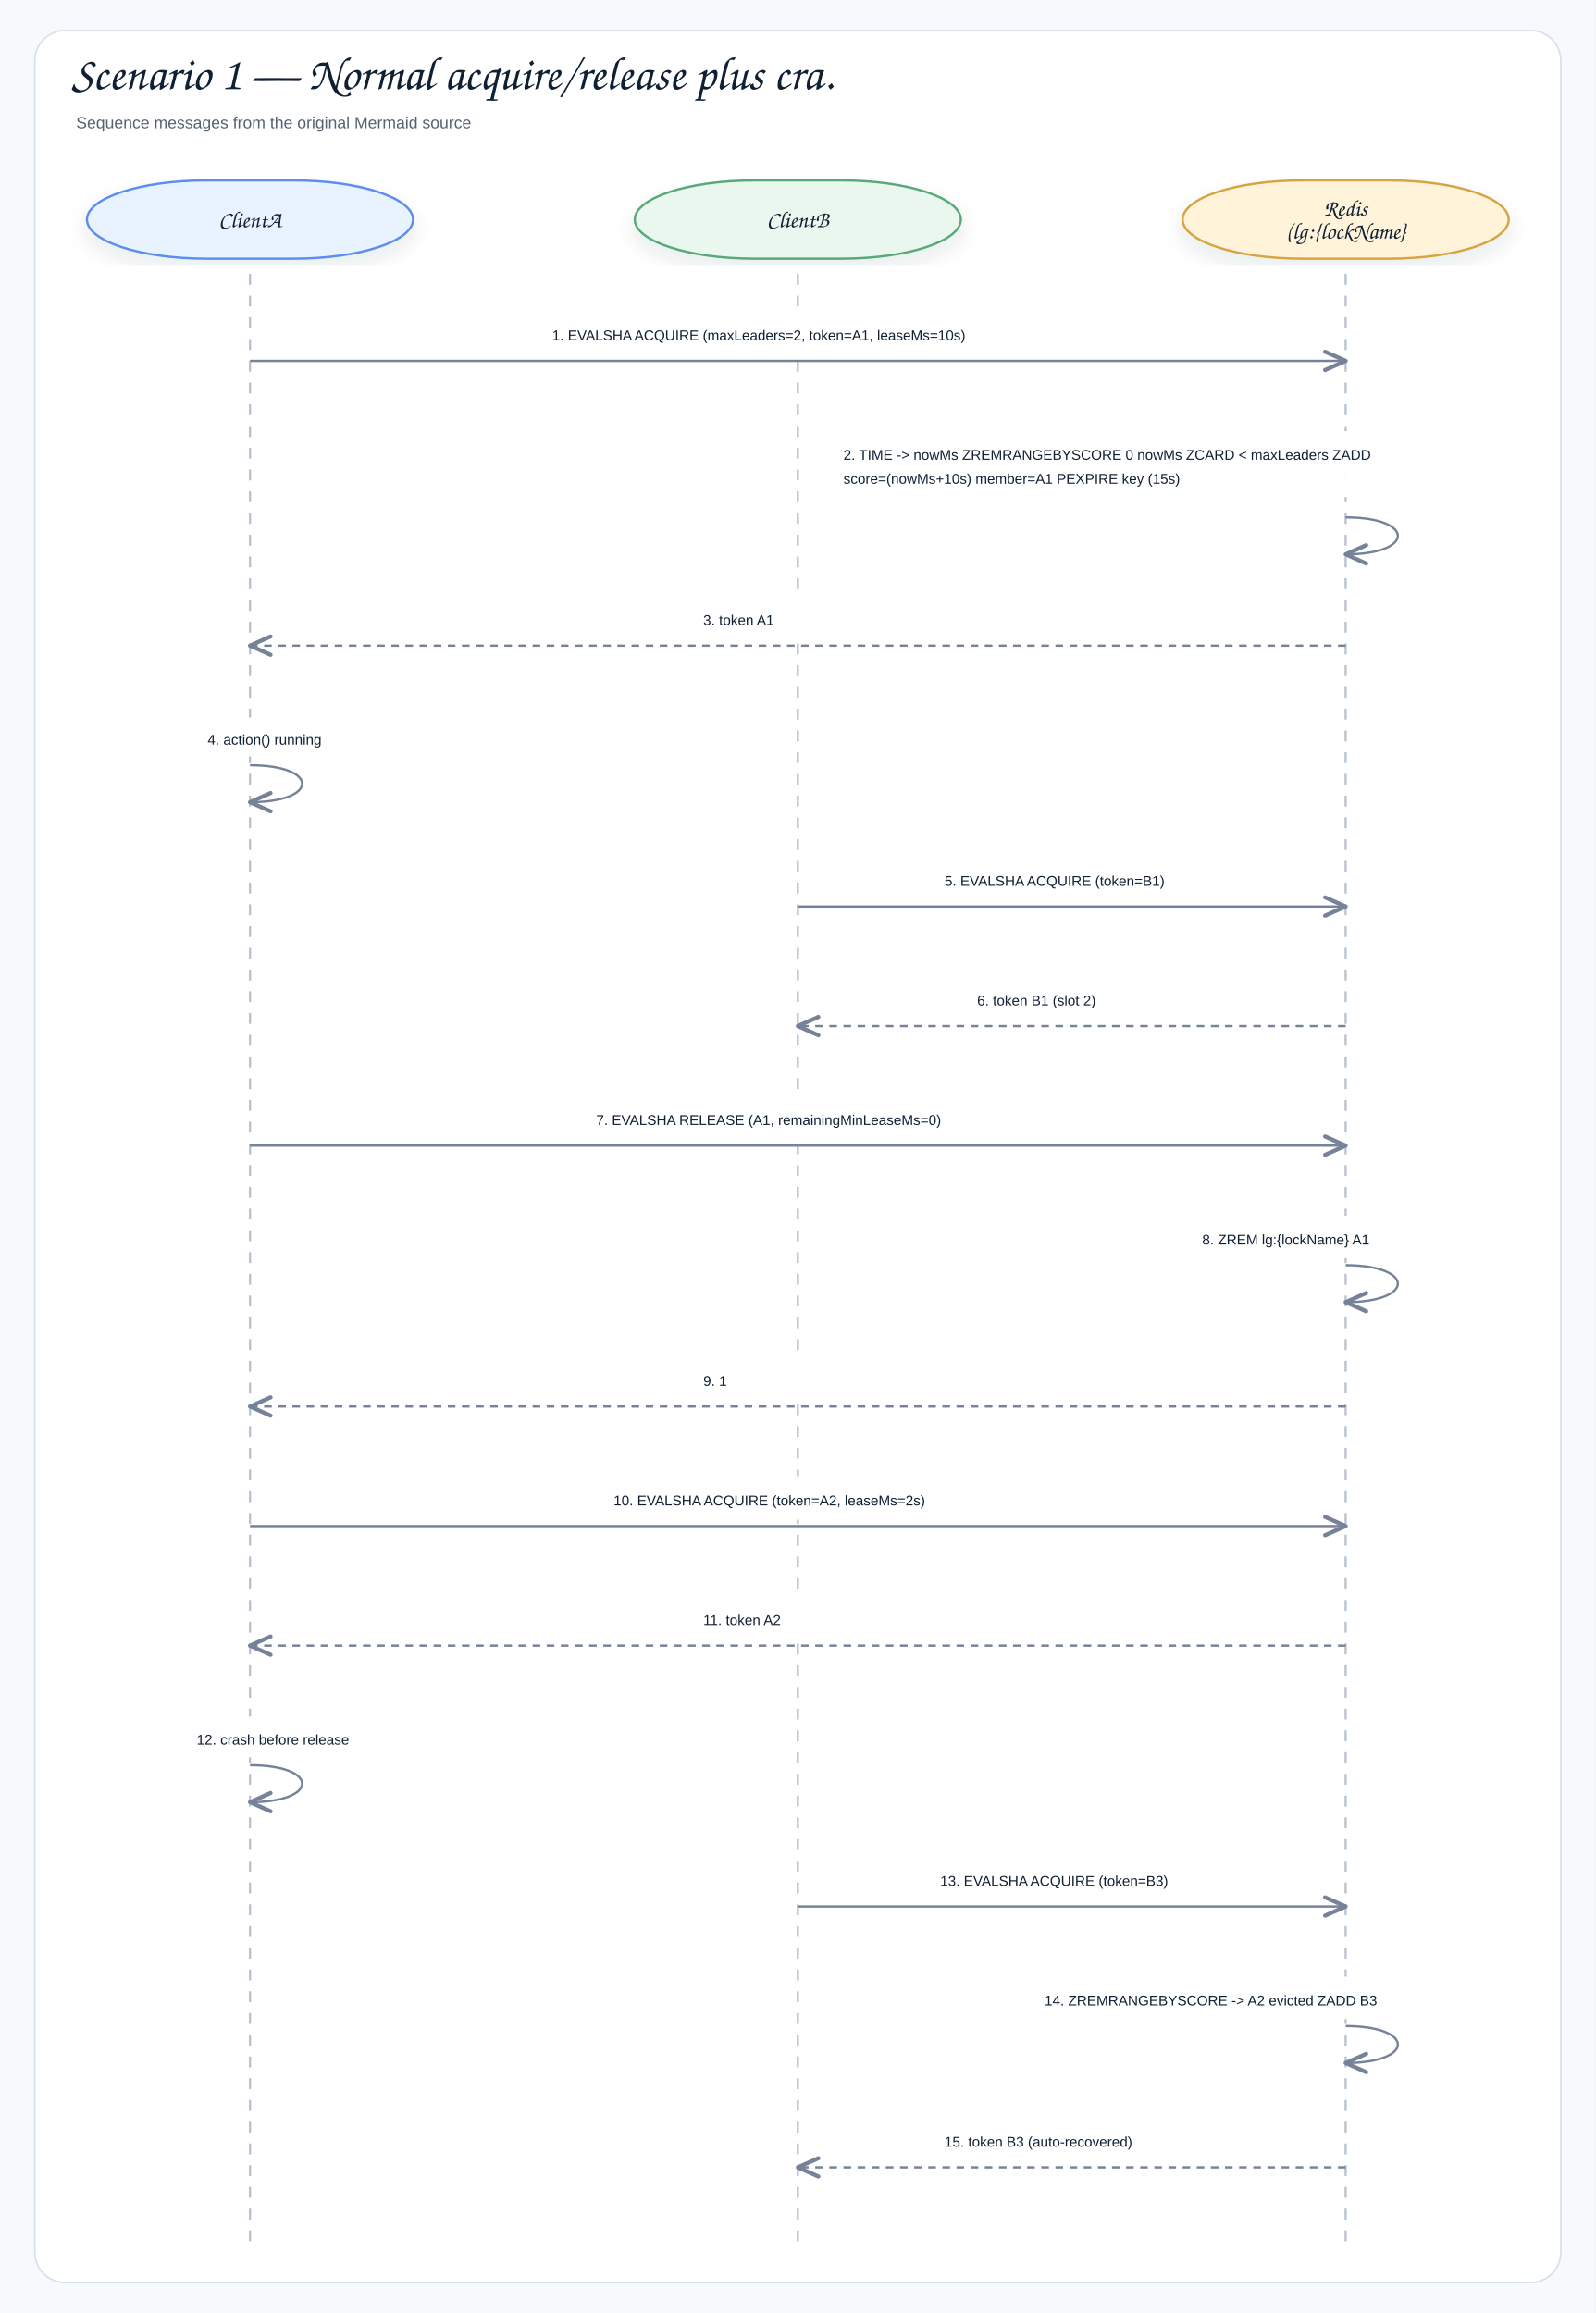
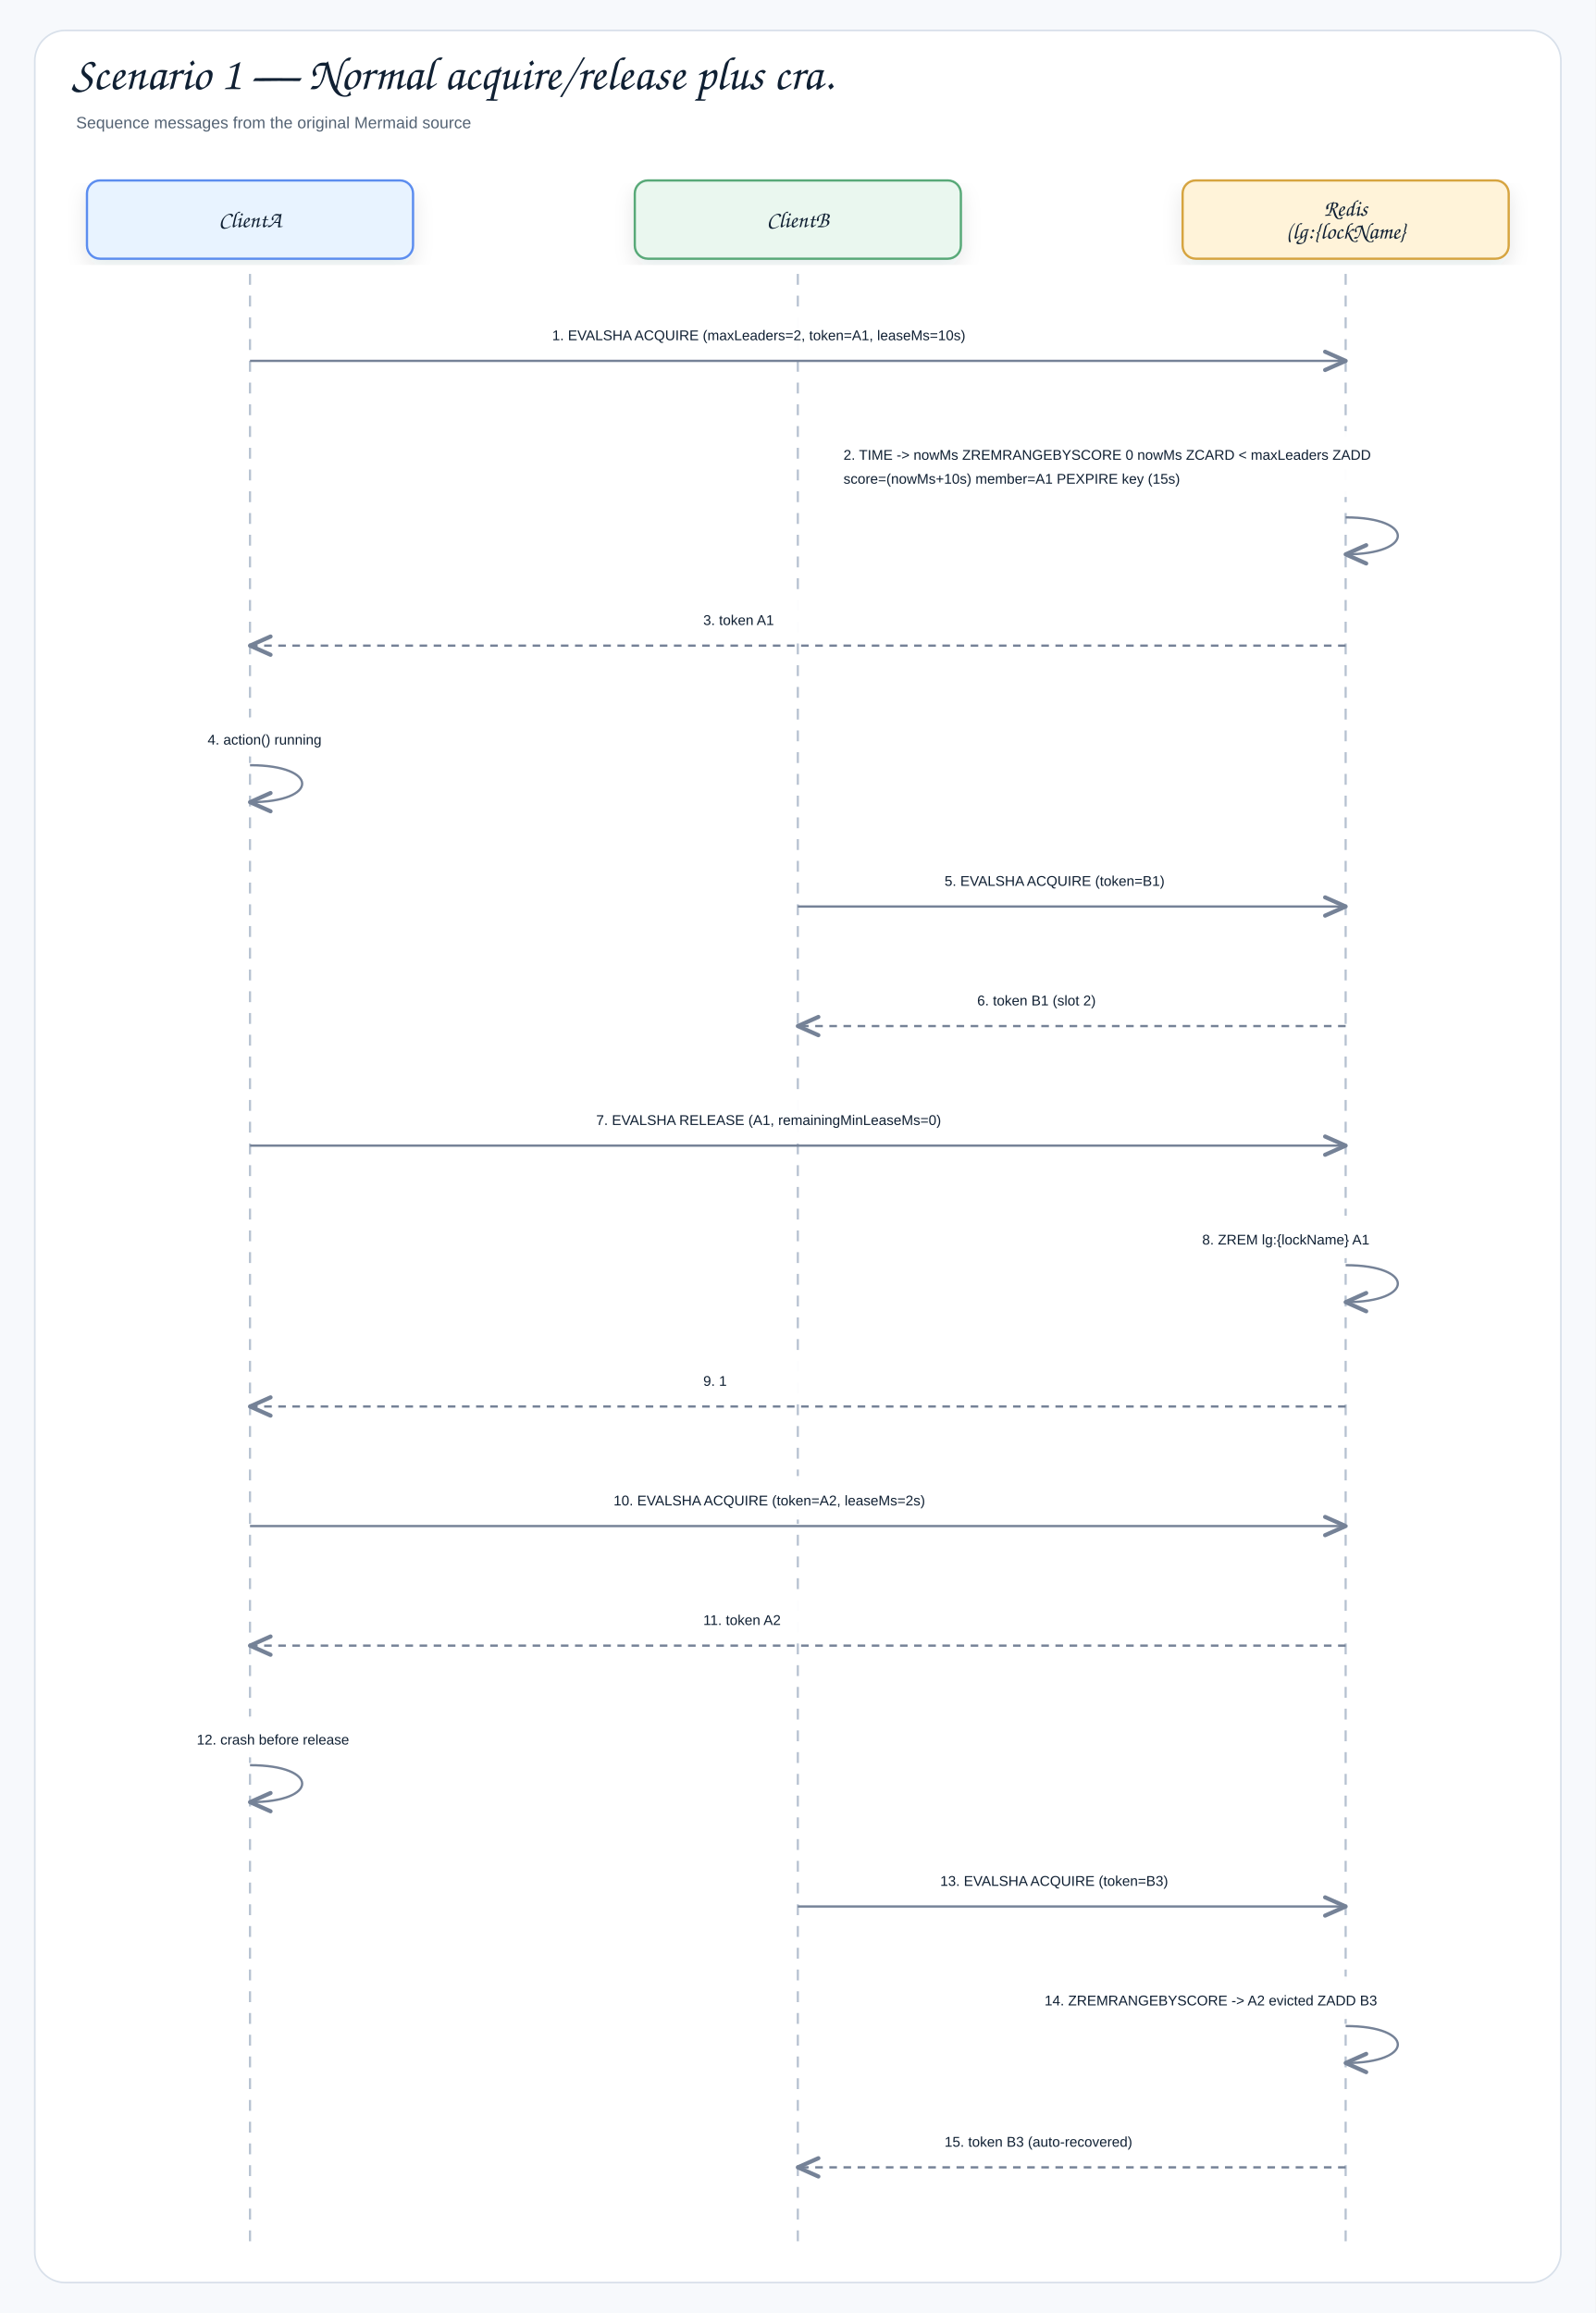
<svg xmlns="http://www.w3.org/2000/svg" width="1468" height="2128" viewBox="0 0 1468 2128" role="img" aria-label="Scenario 1 — Normal acquire/release plus crash recovery">
  <defs>
    <filter id="shadow" x="-8%" y="-8%" width="116%" height="116%">
      <feDropShadow dx="0" dy="8" stdDeviation="9" flood-color="#1f2937" flood-opacity="0.10" />
    </filter>
    <marker id="openArrow" markerWidth="12" markerHeight="10" refX="10" refY="5" orient="auto" markerUnits="strokeWidth">
      <path d="M 1 1 L 10 5 L 1 9" fill="none" stroke="#758297" stroke-width="1.8" stroke-linecap="round" stroke-linejoin="round" />
    </marker>
    <marker id="inherit" markerWidth="14" markerHeight="12" refX="12" refY="6" orient="auto" markerUnits="strokeWidth">
      <path d="M 0 1 L 12 6 L 0 11 Z" fill="#ffffff" stroke="#758297" stroke-width="1.8" />
    </marker>
    <style>
    .canvas{fill:#f7f9fc}.frame{fill:#fff;stroke:#d8e0ea;stroke-width:1.5}
    .title{font-family:"Architects Daughter","Comic Mono","Comic Sans MS","Comic Sans",cursive;font-size:43px;font-weight:400;fill:#102033}
    .subtitle{font-family:"Comic Mono","Comic Sans MS","Comic Sans","Comic Neue",Arial,sans-serif;font-size:15px;font-weight:400;fill:#536273}
    .label{font-family:"Architects Daughter","Comic Mono","Comic Sans MS","Comic Sans",cursive;font-size:25px;font-weight:400;fill:#102033}
    .smallLabel{font-family:"Architects Daughter","Comic Mono","Comic Sans MS","Comic Sans",cursive;font-size:21px;font-weight:400;fill:#102033}
    .mono{font-family:"Comic Mono","Comic Sans MS","Comic Sans","Comic Neue",Arial,sans-serif;font-size:12px;font-weight:400;fill:#102033}
    .small{font-family:"Comic Mono","Comic Sans MS","Comic Sans","Comic Neue",Arial,sans-serif;font-size:12px;font-weight:400;fill:#536273}
    .strong{font-family:"Comic Mono","Comic Sans MS","Comic Sans","Comic Neue",Arial,sans-serif;font-size:13px;font-weight:400;fill:#102033}
    .card{stroke-width:2.1;filter:url(#shadow)}.compartment{stroke-width:1.5;fill:none}
    .line{stroke:#758297;stroke-width:2.1;fill:none;marker-end:url(#openArrow)}
    .plainLine{stroke:#758297;stroke-width:2.1;fill:none}
    .dashed{stroke:#758297;stroke-width:2.1;stroke-dasharray:7 6;fill:none;marker-end:url(#openArrow)}
    .inheritLine{stroke:#758297;stroke-width:2.2;fill:none;marker-end:url(#inherit)}
    .implLine{stroke:#758297;stroke-width:2.2;stroke-dasharray:8 7;fill:none;marker-end:url(#inherit)}
  </style>
  </defs>
  <rect class="canvas" width="1468" height="2128" />
  <rect class="frame" x="32" y="28" width="1404" height="2072" rx="28" />
  <text class="title" x="66" y="82">Scenario 1 — Normal acquire/release plus cra.</text>
  <text class="subtitle" x="70" y="118">Sequence messages from the original Mermaid source</text>
-   <rect class="card" x="80" y="166" width="300" height="72" rx="110" fill="#E8F3FF" stroke="#5B8DEF" />
+   <rect class="card" x="80" y="166" width="300" height="72" rx="12" fill="#E8F3FF" stroke="#5B8DEF" />
  <text class="smallLabel" x="230" y="209" text-anchor="middle">ClientA</text>
  <line class="lifeline" x1="230" y1="252" x2="230" y2="2068" stroke="#b7c2d1" stroke-width="2" stroke-dasharray="10 10" />
-   <rect class="card" x="584" y="166" width="300" height="72" rx="110" fill="#EAF7EF" stroke="#58A978" />
+   <rect class="card" x="584" y="166" width="300" height="72" rx="12" fill="#EAF7EF" stroke="#58A978" />
  <text class="smallLabel" x="734" y="209" text-anchor="middle">ClientB</text>
  <line class="lifeline" x1="734" y1="252" x2="734" y2="2068" stroke="#b7c2d1" stroke-width="2" stroke-dasharray="10 10" />
-   <rect class="card" x="1088" y="166" width="300" height="72" rx="110" fill="#FFF3D9" stroke="#D6A441" />
+   <rect class="card" x="1088" y="166" width="300" height="72" rx="12" fill="#FFF3D9" stroke="#D6A441" />
  <text class="smallLabel" x="1238" y="198.5" text-anchor="middle">Redis</text>
  <text class="smallLabel" x="1238" y="219.5" text-anchor="middle">(lg:{lockName}</text>
  <line class="lifeline" x1="1238" y1="252" x2="1238" y2="2068" stroke="#b7c2d1" stroke-width="2" stroke-dasharray="10 10" />
  <rect x="490" y="286" width="488" height="40" rx="102" fill="#ffffff" opacity="0.97" />
  <text class="strong" x="508" y="313" text-anchor="start">1. EVALSHA ACQUIRE (maxLeaders=2, token=A1, leaseMs=10s)</text>
  <path class="line" d="M230 332 L1238 332" />
  <rect x="758" y="396" width="560" height="62" rx="102" fill="#ffffff" opacity="0.97" />
  <text class="strong" x="776" y="423" text-anchor="start">2. TIME -&gt; nowMs ZREMRANGEBYSCORE 0 nowMs ZCARD &lt; maxLeaders ZADD</text>
  <text class="strong" x="776" y="445" text-anchor="start">score=(nowMs+10s) member=A1 PEXPIRE key (15s)</text>
  <path class="line" d="M1238 476 C1302 476 1302 510 1238 510" />
  <rect x="629" y="548" width="210" height="40" rx="102" fill="#ffffff" opacity="0.97" />
  <text class="strong" x="647" y="575" text-anchor="start">3. token A1</text>
  <path class="dashed" d="M1238 594 L230 594" />
  <rect x="173" y="658" width="210" height="40" rx="102" fill="#ffffff" opacity="0.97" />
  <text class="strong" x="191" y="685" text-anchor="start">4. action() running</text>
  <path class="line" d="M230 704 C294 704 294 738 230 738" />
  <rect x="851" y="788" width="270" height="40" rx="102" fill="#ffffff" opacity="0.97" />
  <text class="strong" x="869" y="815" text-anchor="start">5. EVALSHA ACQUIRE (token=B1)</text>
  <path class="line" d="M734 834 L1238 834" />
  <rect x="881" y="898" width="210" height="40" rx="102" fill="#ffffff" opacity="0.97" />
  <text class="strong" x="899" y="925" text-anchor="start">6. token B1 (slot 2)</text>
  <path class="dashed" d="M1238 944 L734 944" />
  <rect x="530.5" y="1008" width="407" height="40" rx="102" fill="#ffffff" opacity="0.97" />
  <text class="strong" x="548.5" y="1035" text-anchor="start">7. EVALSHA RELEASE (A1, remainingMinLeaseMs=0)</text>
  <path class="line" d="M230 1054 L1238 1054" />
  <rect x="1088" y="1118" width="230" height="40" rx="102" fill="#ffffff" opacity="0.97" />
  <text class="strong" x="1106" y="1145" text-anchor="start">8. ZREM lg:{lockName} A1</text>
  <path class="line" d="M1238 1164 C1302 1164 1302 1198 1238 1198" />
  <rect x="629" y="1248" width="210" height="40" rx="102" fill="#ffffff" opacity="0.97" />
  <text class="strong" x="647" y="1275" text-anchor="start">9. 1</text>
  <path class="dashed" d="M1238 1294 L230 1294" />
  <rect x="546.5" y="1358" width="375" height="40" rx="102" fill="#ffffff" opacity="0.97" />
  <text class="strong" x="564.5" y="1385" text-anchor="start">10. EVALSHA ACQUIRE (token=A2, leaseMs=2s)</text>
  <path class="line" d="M230 1404 L1238 1404" />
  <rect x="629" y="1468" width="210" height="40" rx="102" fill="#ffffff" opacity="0.97" />
  <text class="strong" x="647" y="1495" text-anchor="start">11. token A2</text>
  <path class="dashed" d="M1238 1514 L230 1514" />
  <rect x="163" y="1578" width="230" height="40" rx="102" fill="#ffffff" opacity="0.97" />
  <text class="strong" x="181" y="1605" text-anchor="start">12. crash before release</text>
  <path class="line" d="M230 1624 C294 1624 294 1658 230 1658" />
  <rect x="847" y="1708" width="278" height="40" rx="102" fill="#ffffff" opacity="0.97" />
  <text class="strong" x="865" y="1735" text-anchor="start">13. EVALSHA ACQUIRE (token=B3)</text>
  <path class="line" d="M734 1754 L1238 1754" />
  <rect x="943" y="1818" width="375" height="40" rx="102" fill="#ffffff" opacity="0.97" />
  <text class="strong" x="961" y="1845" text-anchor="start">14. ZREMRANGEBYSCORE -&gt; A2 evicted ZADD B3</text>
  <path class="line" d="M1238 1864 C1302 1864 1302 1898 1238 1898" />
  <rect x="851" y="1948" width="270" height="40" rx="102" fill="#ffffff" opacity="0.97" />
  <text class="strong" x="869" y="1975" text-anchor="start">15. token B3 (auto-recovered)</text>
  <path class="dashed" d="M1238 1994 L734 1994" />
</svg>
